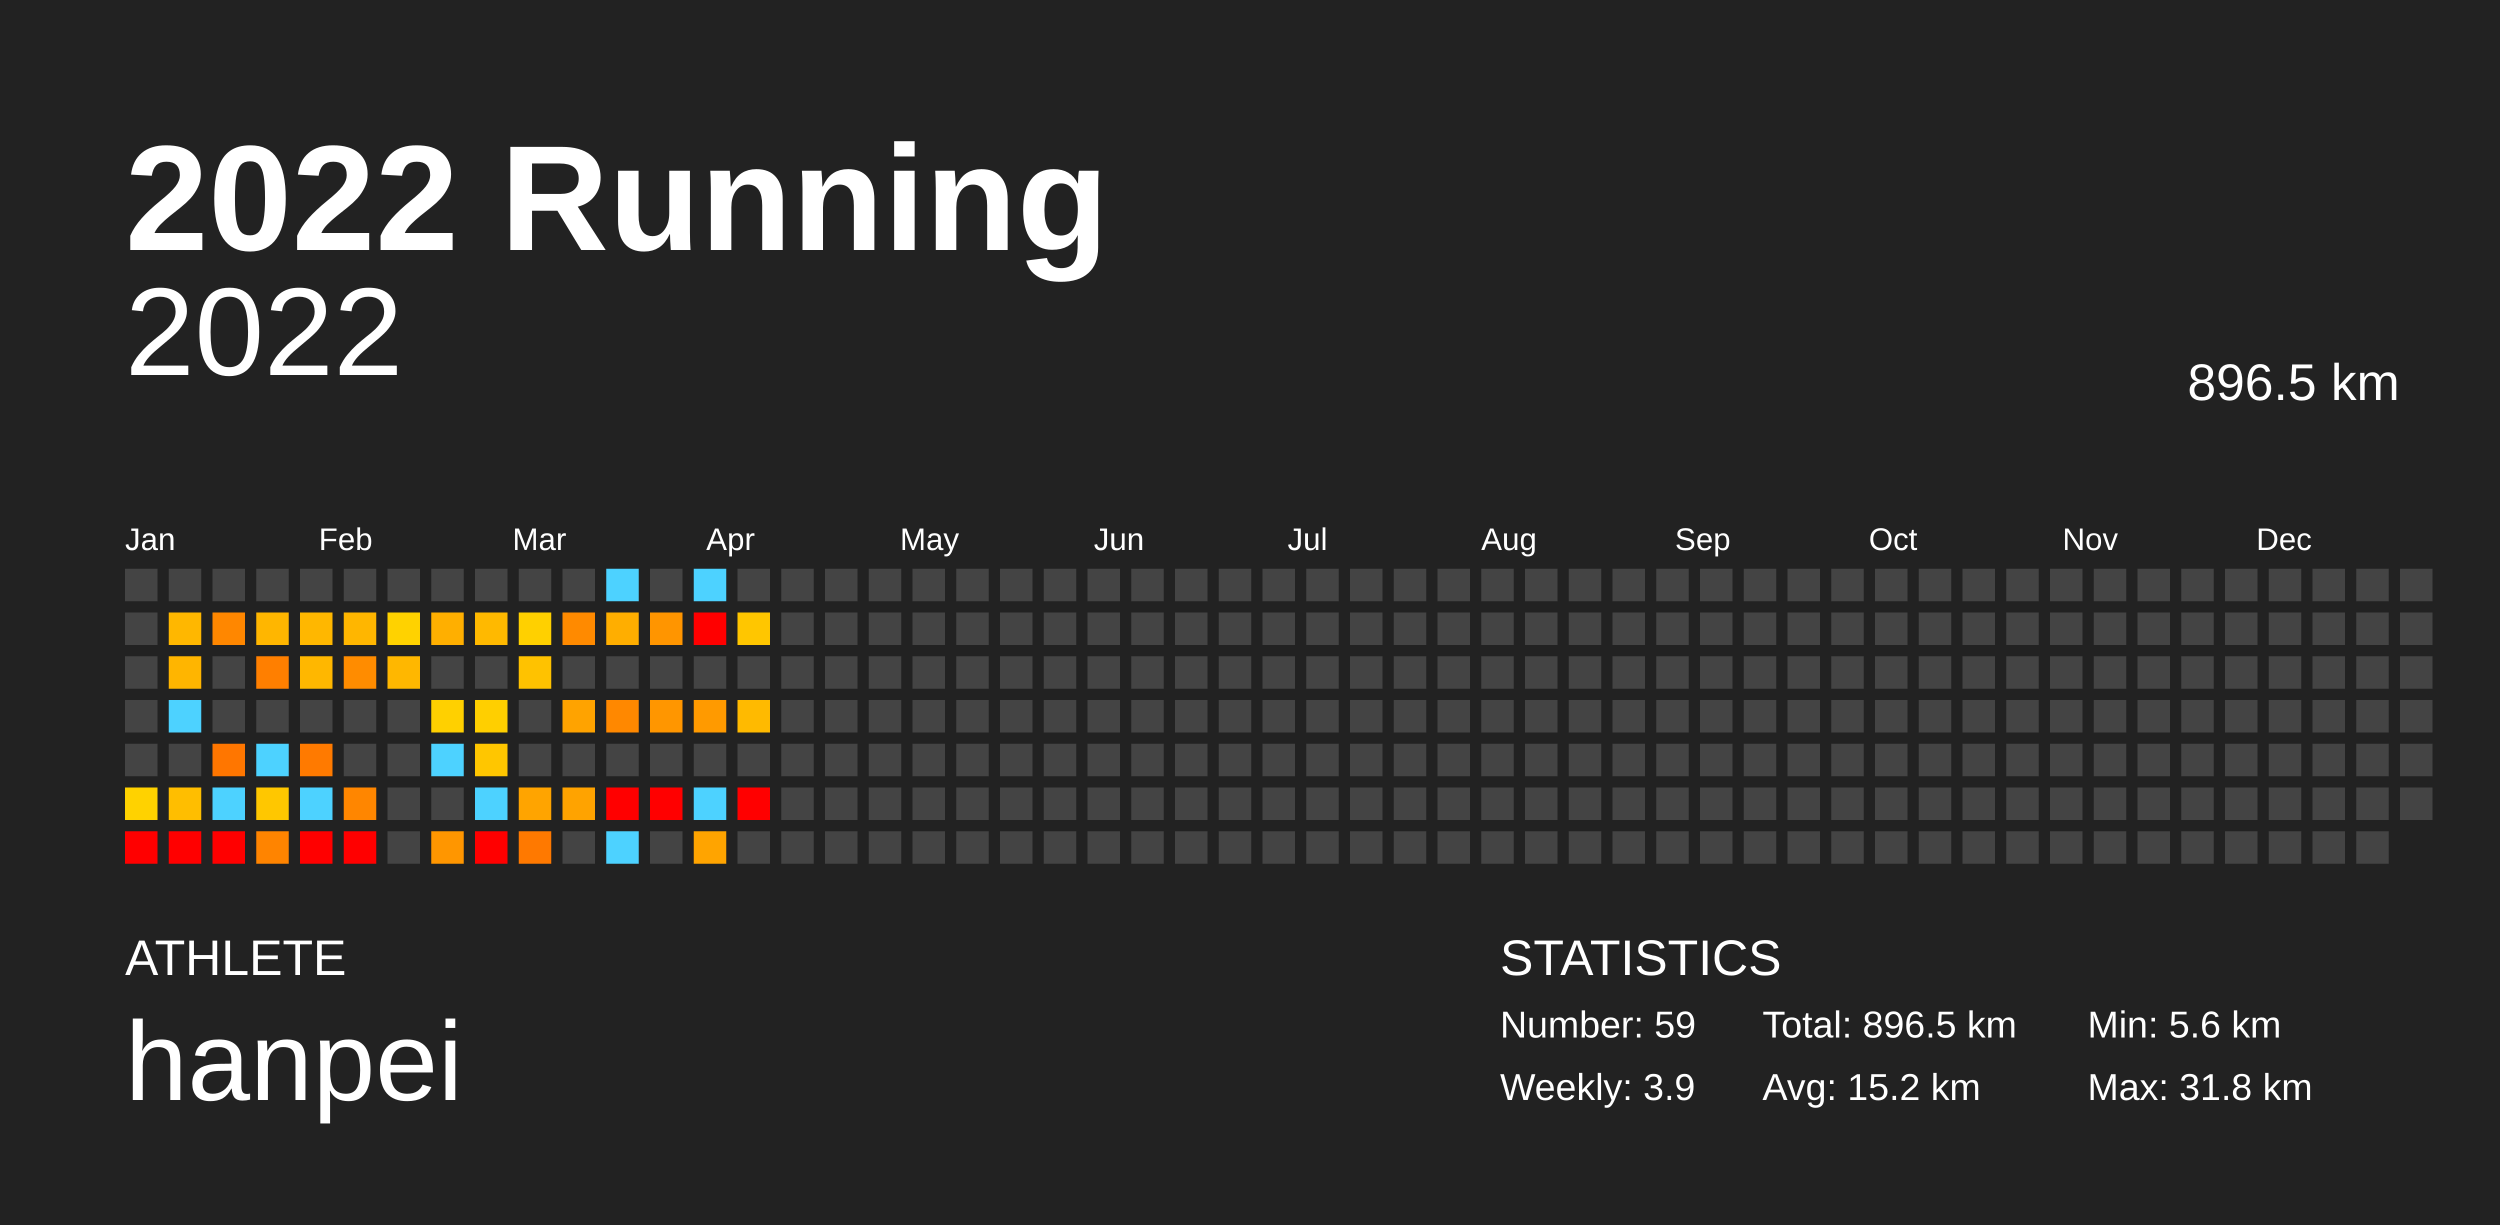
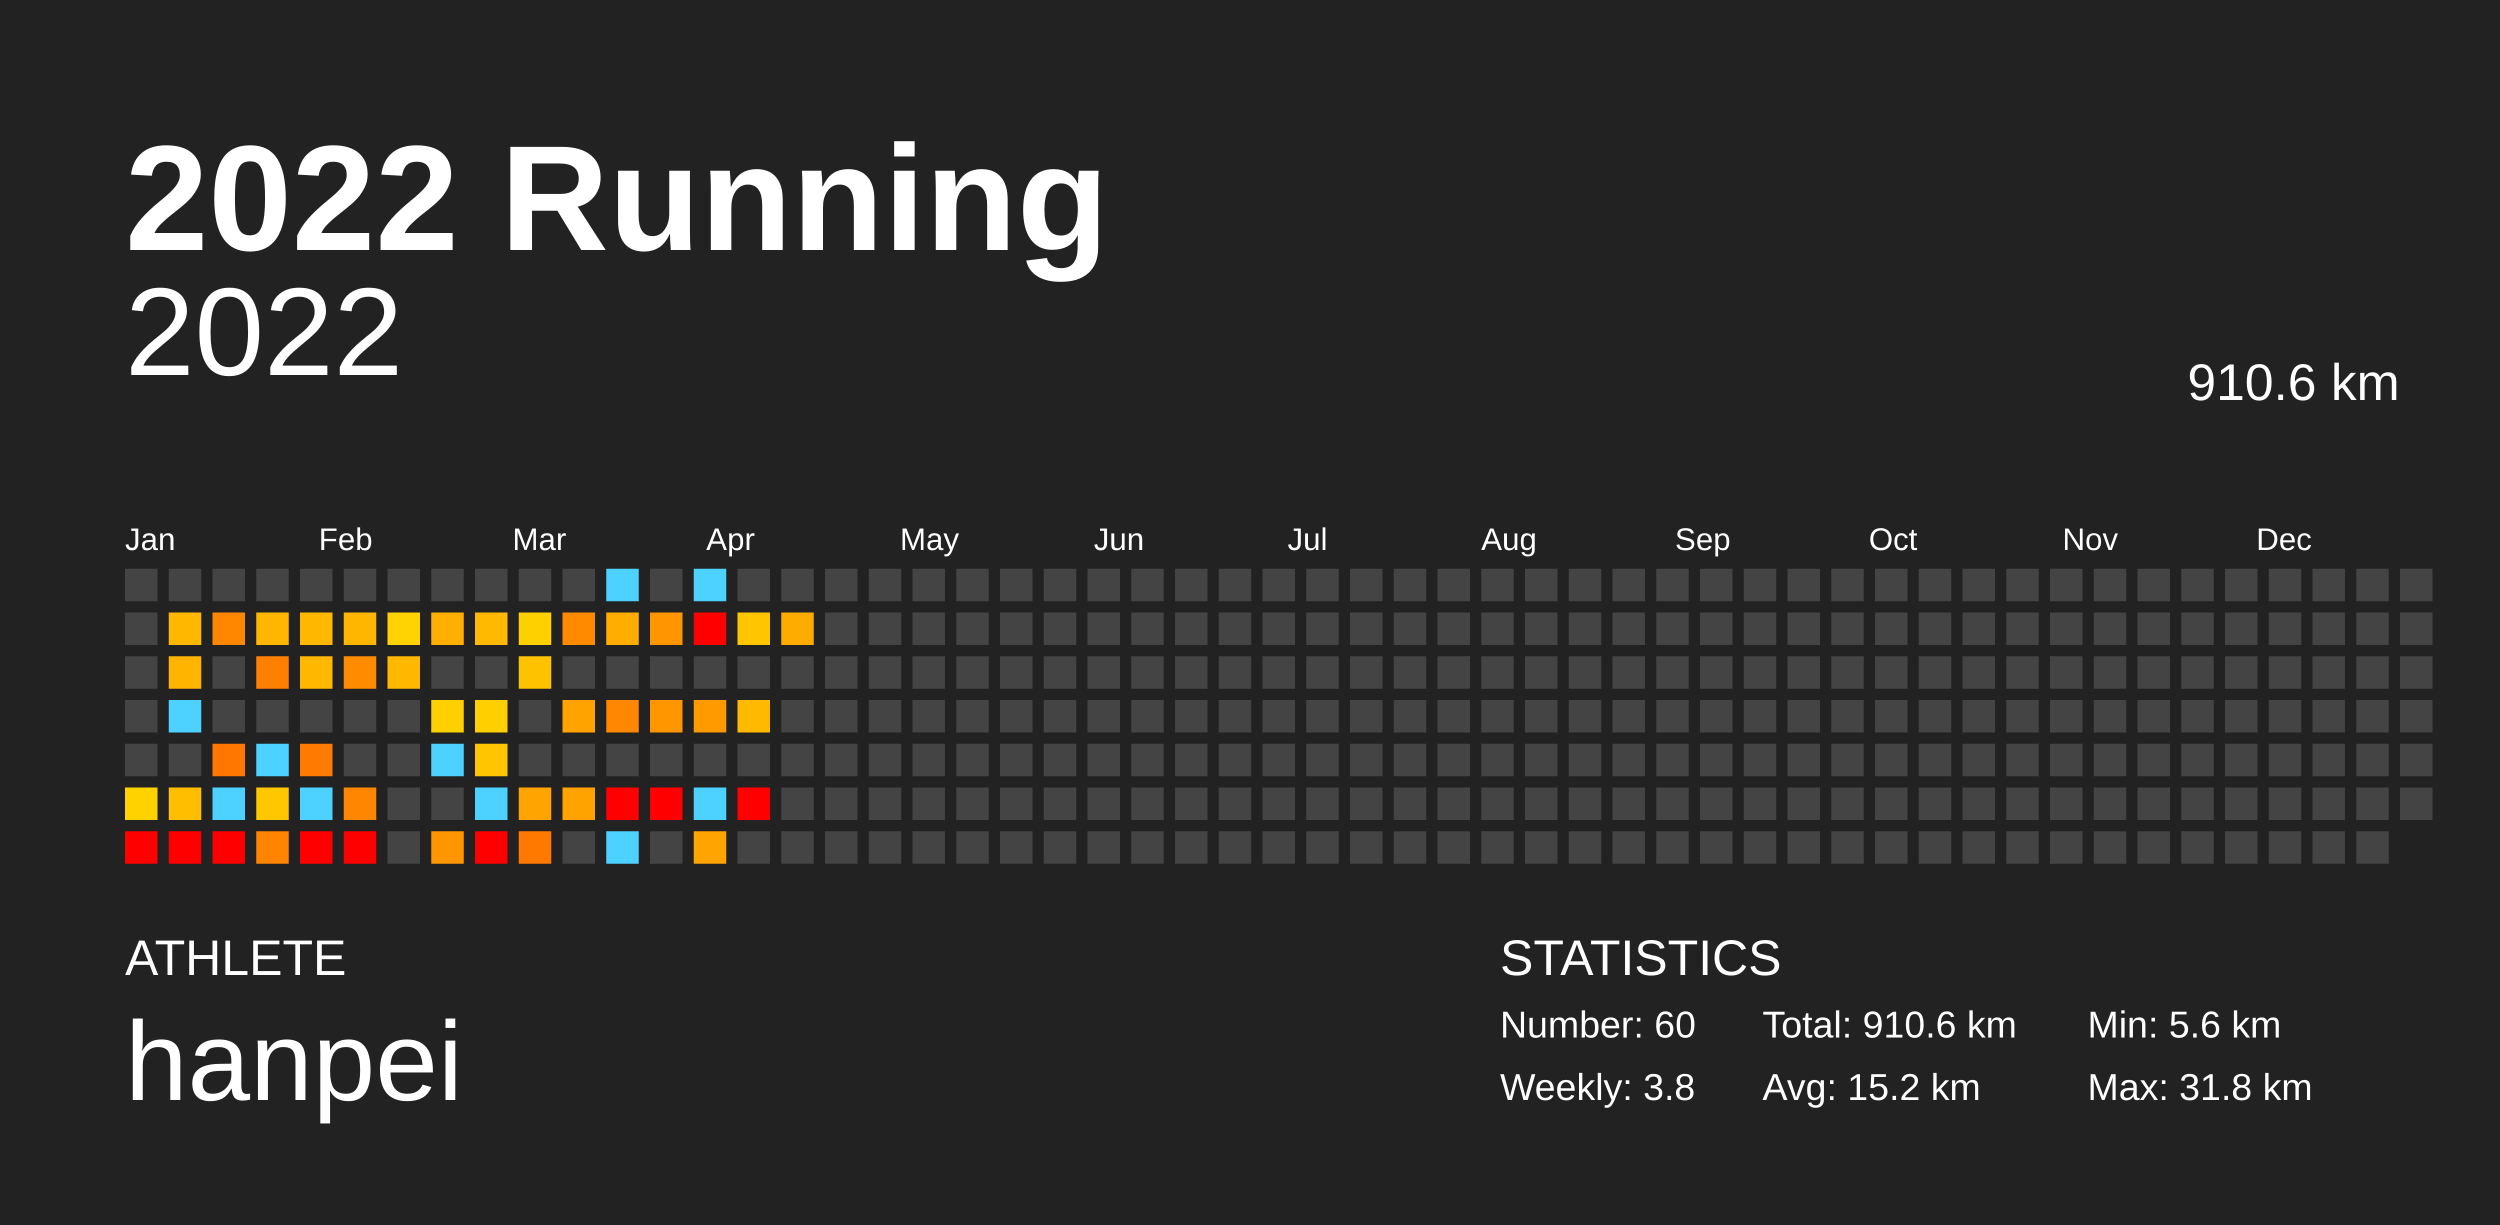
<svg xmlns="http://www.w3.org/2000/svg" baseProfile="full" height="98mm" version="1.1" viewBox="0,0,200,98" width="200mm">
  <defs />
  <rect fill="#222222" height="98" width="200" x="0" y="0" />
  <text fill="#FFFFFF" style="font-size:12px; font-family:Arial; font-weight:bold;" x="10" y="20">2022 Running</text>
  <text fill="#FFFFFF" style="font-size:4px; font-family:Arial" x="10" y="78">ATHLETE</text>
  <text fill="#FFFFFF" style="font-size:9px; font-family:Arial" x="10" y="88">hanpei</text>
  <text fill="#FFFFFF" style="font-size:4px; font-family:Arial" x="120" y="78">STATISTICS</text>
-   <text fill="#FFFFFF" style="font-size:3px; font-family:Arial" x="120" y="83">Number: 59</text>
-   <text fill="#FFFFFF" style="font-size:3px; font-family:Arial" x="120" y="88">Weekly: 3.9</text>
-   <text fill="#FFFFFF" style="font-size:3px; font-family:Arial" x="141" y="83">Total: 896.5 km</text>
+   <text fill="#FFFFFF" style="font-size:3px; font-family:Arial" x="120" y="83">Number: 60</text>
+   <text fill="#FFFFFF" style="font-size:3px; font-family:Arial" x="120" y="88">Weekly: 3.8</text>
+   <text fill="#FFFFFF" style="font-size:3px; font-family:Arial" x="141" y="83">Total: 910.6 km</text>
  <text fill="#FFFFFF" style="font-size:3px; font-family:Arial" x="141" y="88">Avg: 15.2 km</text>
  <text fill="#FFFFFF" style="font-size:3px; font-family:Arial" x="167" y="83">Min: 5.6 km</text>
  <text fill="#FFFFFF" style="font-size:3px; font-family:Arial" x="167" y="88">Max: 31.8 km</text>
  <text alignment-baseline="hanging" fill="#FFFFFF" style="font-size:10.0px; font-family:Arial;" x="10" y="30">2022</text>
-   <text alignment-baseline="hanging" fill="#FFFFFF" style="font-size:4.125px; font-family:Arial;" x="175" y="32">896.5 km</text>
+   <text alignment-baseline="hanging" fill="#FFFFFF" style="font-size:4.125px; font-family:Arial;" x="175" y="32">910.6 km</text>
  <text fill="#FFFFFF" style="font-size:2.5px; font-family:Arial" x="10.0" y="44">Jan</text>
  <text fill="#FFFFFF" style="font-size:2.5px; font-family:Arial" x="25.5" y="44">Feb</text>
  <text fill="#FFFFFF" style="font-size:2.5px; font-family:Arial" x="41.0" y="44">Mar</text>
  <text fill="#FFFFFF" style="font-size:2.5px; font-family:Arial" x="56.5" y="44">Apr</text>
  <text fill="#FFFFFF" style="font-size:2.5px; font-family:Arial" x="72.0" y="44">May</text>
  <text fill="#FFFFFF" style="font-size:2.5px; font-family:Arial" x="87.5" y="44">Jun</text>
  <text fill="#FFFFFF" style="font-size:2.5px; font-family:Arial" x="103.0" y="44">Jul</text>
  <text fill="#FFFFFF" style="font-size:2.5px; font-family:Arial" x="118.5" y="44">Aug</text>
  <text fill="#FFFFFF" style="font-size:2.5px; font-family:Arial" x="134.0" y="44">Sep</text>
  <text fill="#FFFFFF" style="font-size:2.5px; font-family:Arial" x="149.5" y="44">Oct</text>
  <text fill="#FFFFFF" style="font-size:2.5px; font-family:Arial" x="165.0" y="44">Nov</text>
  <text fill="#FFFFFF" style="font-size:2.5px; font-family:Arial" x="180.5" y="44">Dec</text>
  <rect fill="#444444" height="2.6" width="2.6" x="10.0" y="45.5" />
  <rect fill="#444444" height="2.6" width="2.6" x="10.0" y="49.0" />
  <rect fill="#444444" height="2.6" width="2.6" x="10.0" y="52.5" />
  <rect fill="#444444" height="2.6" width="2.6" x="10.0" y="56.0" />
  <rect fill="#444444" height="2.6" width="2.6" x="10.0" y="59.5" />
  <rect fill="#ffd200" height="2.6" width="2.6" x="10.0" y="63.0" />
  <rect fill="red" height="2.6" width="2.6" x="10.0" y="66.5" />
  <rect fill="#444444" height="2.6" width="2.6" x="13.5" y="45.5" />
  <rect fill="#ffb700" height="2.6" width="2.6" x="13.5" y="49.0" />
  <rect fill="#ffb500" height="2.6" width="2.6" x="13.5" y="52.5" />
  <rect fill="#4dd2ff" height="2.6" width="2.6" x="13.5" y="56.0" />
  <rect fill="#444444" height="2.6" width="2.6" x="13.5" y="59.5" />
  <rect fill="#ffbe00" height="2.6" width="2.6" x="13.5" y="63.0" />
  <rect fill="red" height="2.6" width="2.6" x="13.5" y="66.5" />
  <rect fill="#444444" height="2.6" width="2.6" x="17.0" y="45.5" />
  <rect fill="#ff8700" height="2.6" width="2.6" x="17.0" y="49.0" />
  <rect fill="#444444" height="2.6" width="2.6" x="17.0" y="52.5" />
  <rect fill="#444444" height="2.6" width="2.6" x="17.0" y="56.0" />
  <rect fill="#ff7600" height="2.6" width="2.6" x="17.0" y="59.5" />
  <rect fill="#4dd2ff" height="2.6" width="2.6" x="17.0" y="63.0" />
  <rect fill="red" height="2.6" width="2.6" x="17.0" y="66.5" />
  <rect fill="#444444" height="2.6" width="2.6" x="20.5" y="45.5" />
  <rect fill="#ffb600" height="2.6" width="2.6" x="20.5" y="49.0" />
  <rect fill="#ff7f00" height="2.6" width="2.6" x="20.5" y="52.5" />
  <rect fill="#444444" height="2.6" width="2.6" x="20.5" y="56.0" />
  <rect fill="#4dd2ff" height="2.6" width="2.6" x="20.5" y="59.5" />
  <rect fill="#ffc700" height="2.6" width="2.6" x="20.5" y="63.0" />
  <rect fill="#ff8400" height="2.6" width="2.6" x="20.5" y="66.5" />
  <rect fill="#444444" height="2.6" width="2.6" x="24.0" y="45.5" />
  <rect fill="#ffb700" height="2.6" width="2.6" x="24.0" y="49.0" />
  <rect fill="#ffb700" height="2.6" width="2.6" x="24.0" y="52.5" />
  <rect fill="#444444" height="2.6" width="2.6" x="24.0" y="56.0" />
  <rect fill="#ff7a00" height="2.6" width="2.6" x="24.0" y="59.5" />
  <rect fill="#4dd2ff" height="2.6" width="2.6" x="24.0" y="63.0" />
  <rect fill="red" height="2.6" width="2.6" x="24.0" y="66.5" />
  <rect fill="#444444" height="2.6" width="2.6" x="27.5" y="45.5" />
  <rect fill="#ffb600" height="2.6" width="2.6" x="27.5" y="49.0" />
  <rect fill="#ff8c00" height="2.6" width="2.6" x="27.5" y="52.5" />
  <rect fill="#444444" height="2.6" width="2.6" x="27.5" y="56.0" />
  <rect fill="#444444" height="2.6" width="2.6" x="27.5" y="59.5" />
  <rect fill="#ff8600" height="2.6" width="2.6" x="27.5" y="63.0" />
  <rect fill="red" height="2.6" width="2.6" x="27.5" y="66.5" />
  <rect fill="#444444" height="2.6" width="2.6" x="31.0" y="45.5" />
  <rect fill="#ffd200" height="2.6" width="2.6" x="31.0" y="49.0" />
  <rect fill="#ffb700" height="2.6" width="2.6" x="31.0" y="52.5" />
  <rect fill="#444444" height="2.6" width="2.6" x="31.0" y="56.0" />
  <rect fill="#444444" height="2.6" width="2.6" x="31.0" y="59.5" />
  <rect fill="#444444" height="2.6" width="2.6" x="31.0" y="63.0" />
  <rect fill="#444444" height="2.6" width="2.6" x="31.0" y="66.5" />
  <rect fill="#444444" height="2.6" width="2.6" x="34.5" y="45.5" />
  <rect fill="#ffaf00" height="2.6" width="2.6" x="34.5" y="49.0" />
  <rect fill="#444444" height="2.6" width="2.6" x="34.5" y="52.5" />
  <rect fill="#ffd000" height="2.6" width="2.6" x="34.5" y="56.0" />
  <rect fill="#4dd2ff" height="2.6" width="2.6" x="34.5" y="59.5" />
  <rect fill="#444444" height="2.6" width="2.6" x="34.5" y="63.0" />
  <rect fill="#ff9600" height="2.6" width="2.6" x="34.5" y="66.5" />
  <rect fill="#444444" height="2.6" width="2.6" x="38.0" y="45.5" />
  <rect fill="#ffb900" height="2.6" width="2.6" x="38.0" y="49.0" />
  <rect fill="#444444" height="2.6" width="2.6" x="38.0" y="52.5" />
  <rect fill="#ffcf00" height="2.6" width="2.6" x="38.0" y="56.0" />
  <rect fill="#ffc600" height="2.6" width="2.6" x="38.0" y="59.5" />
  <rect fill="#4dd2ff" height="2.6" width="2.6" x="38.0" y="63.0" />
  <rect fill="red" height="2.6" width="2.6" x="38.0" y="66.5" />
  <rect fill="#444444" height="2.6" width="2.6" x="41.5" y="45.5" />
  <rect fill="#ffd000" height="2.6" width="2.6" x="41.5" y="49.0" />
  <rect fill="#ffc200" height="2.6" width="2.6" x="41.5" y="52.5" />
  <rect fill="#444444" height="2.6" width="2.6" x="41.5" y="56.0" />
  <rect fill="#444444" height="2.6" width="2.6" x="41.5" y="59.5" />
  <rect fill="#ffa400" height="2.6" width="2.6" x="41.5" y="63.0" />
  <rect fill="#ff7900" height="2.6" width="2.6" x="41.5" y="66.5" />
  <rect fill="#444444" height="2.6" width="2.6" x="45.0" y="45.5" />
  <rect fill="#ff8a00" height="2.6" width="2.6" x="45.0" y="49.0" />
  <rect fill="#444444" height="2.6" width="2.6" x="45.0" y="52.5" />
  <rect fill="#ffa300" height="2.6" width="2.6" x="45.0" y="56.0" />
  <rect fill="#444444" height="2.6" width="2.6" x="45.0" y="59.5" />
  <rect fill="#ffa300" height="2.6" width="2.6" x="45.0" y="63.0" />
  <rect fill="#444444" height="2.6" width="2.6" x="45.0" y="66.5" />
  <rect fill="#4dd2ff" height="2.6" width="2.6" x="48.5" y="45.5" />
  <rect fill="#ffae00" height="2.6" width="2.6" x="48.5" y="49.0" />
  <rect fill="#444444" height="2.6" width="2.6" x="48.5" y="52.5" />
  <rect fill="#ff8800" height="2.6" width="2.6" x="48.5" y="56.0" />
  <rect fill="#444444" height="2.6" width="2.6" x="48.5" y="59.5" />
  <rect fill="red" height="2.6" width="2.6" x="48.5" y="63.0" />
  <rect fill="#4dd2ff" height="2.6" width="2.6" x="48.5" y="66.5" />
  <rect fill="#444444" height="2.6" width="2.6" x="52.0" y="45.5" />
  <rect fill="#ff9500" height="2.6" width="2.6" x="52.0" y="49.0" />
  <rect fill="#444444" height="2.6" width="2.6" x="52.0" y="52.5" />
  <rect fill="#ff9600" height="2.6" width="2.6" x="52.0" y="56.0" />
  <rect fill="#444444" height="2.6" width="2.6" x="52.0" y="59.5" />
  <rect fill="red" height="2.6" width="2.6" x="52.0" y="63.0" />
  <rect fill="#444444" height="2.6" width="2.6" x="52.0" y="66.5" />
  <rect fill="#4dd2ff" height="2.6" width="2.6" x="55.5" y="45.5" />
  <rect fill="red" height="2.6" width="2.6" x="55.5" y="49.0" />
  <rect fill="#444444" height="2.6" width="2.6" x="55.5" y="52.5" />
  <rect fill="#ff9a00" height="2.6" width="2.6" x="55.5" y="56.0" />
  <rect fill="#444444" height="2.6" width="2.6" x="55.5" y="59.5" />
  <rect fill="#4dd2ff" height="2.6" width="2.6" x="55.5" y="63.0" />
  <rect fill="#ffa400" height="2.6" width="2.6" x="55.5" y="66.5" />
  <rect fill="#444444" height="2.6" width="2.6" x="59.0" y="45.5" />
  <rect fill="#ffc600" height="2.6" width="2.6" x="59.0" y="49.0" />
  <rect fill="#444444" height="2.6" width="2.6" x="59.0" y="52.5" />
  <rect fill="#ffba00" height="2.6" width="2.6" x="59.0" y="56.0" />
  <rect fill="#444444" height="2.6" width="2.6" x="59.0" y="59.5" />
  <rect fill="red" height="2.6" width="2.6" x="59.0" y="63.0" />
  <rect fill="#444444" height="2.6" width="2.6" x="59.0" y="66.5" />
  <rect fill="#444444" height="2.6" width="2.6" x="62.5" y="45.5" />
-   <rect fill="#444444" height="2.6" width="2.6" x="62.5" y="49.0" />
+   <rect fill="#ffac00" height="2.6" width="2.6" x="62.5" y="49.0" />
  <rect fill="#444444" height="2.6" width="2.6" x="62.5" y="52.5" />
  <rect fill="#444444" height="2.6" width="2.6" x="62.5" y="56.0" />
  <rect fill="#444444" height="2.6" width="2.6" x="62.5" y="59.5" />
  <rect fill="#444444" height="2.6" width="2.6" x="62.5" y="63.0" />
  <rect fill="#444444" height="2.6" width="2.6" x="62.5" y="66.5" />
  <rect fill="#444444" height="2.6" width="2.6" x="66.0" y="45.5" />
  <rect fill="#444444" height="2.6" width="2.6" x="66.0" y="49.0" />
  <rect fill="#444444" height="2.6" width="2.6" x="66.0" y="52.5" />
  <rect fill="#444444" height="2.6" width="2.6" x="66.0" y="56.0" />
  <rect fill="#444444" height="2.6" width="2.6" x="66.0" y="59.5" />
  <rect fill="#444444" height="2.6" width="2.6" x="66.0" y="63.0" />
  <rect fill="#444444" height="2.6" width="2.6" x="66.0" y="66.5" />
  <rect fill="#444444" height="2.6" width="2.6" x="69.5" y="45.5" />
  <rect fill="#444444" height="2.6" width="2.6" x="69.5" y="49.0" />
  <rect fill="#444444" height="2.6" width="2.6" x="69.5" y="52.5" />
  <rect fill="#444444" height="2.6" width="2.6" x="69.5" y="56.0" />
  <rect fill="#444444" height="2.6" width="2.6" x="69.5" y="59.5" />
  <rect fill="#444444" height="2.6" width="2.6" x="69.5" y="63.0" />
  <rect fill="#444444" height="2.6" width="2.6" x="69.5" y="66.5" />
  <rect fill="#444444" height="2.6" width="2.6" x="73.0" y="45.5" />
  <rect fill="#444444" height="2.6" width="2.6" x="73.0" y="49.0" />
  <rect fill="#444444" height="2.6" width="2.6" x="73.0" y="52.5" />
  <rect fill="#444444" height="2.6" width="2.6" x="73.0" y="56.0" />
  <rect fill="#444444" height="2.6" width="2.6" x="73.0" y="59.5" />
  <rect fill="#444444" height="2.6" width="2.6" x="73.0" y="63.0" />
  <rect fill="#444444" height="2.6" width="2.6" x="73.0" y="66.5" />
  <rect fill="#444444" height="2.6" width="2.6" x="76.5" y="45.5" />
  <rect fill="#444444" height="2.6" width="2.6" x="76.5" y="49.0" />
  <rect fill="#444444" height="2.6" width="2.6" x="76.5" y="52.5" />
  <rect fill="#444444" height="2.6" width="2.6" x="76.5" y="56.0" />
  <rect fill="#444444" height="2.6" width="2.6" x="76.5" y="59.5" />
  <rect fill="#444444" height="2.6" width="2.6" x="76.5" y="63.0" />
  <rect fill="#444444" height="2.6" width="2.6" x="76.5" y="66.5" />
  <rect fill="#444444" height="2.6" width="2.6" x="80.0" y="45.5" />
  <rect fill="#444444" height="2.6" width="2.6" x="80.0" y="49.0" />
  <rect fill="#444444" height="2.6" width="2.6" x="80.0" y="52.5" />
  <rect fill="#444444" height="2.6" width="2.6" x="80.0" y="56.0" />
  <rect fill="#444444" height="2.6" width="2.6" x="80.0" y="59.5" />
  <rect fill="#444444" height="2.6" width="2.6" x="80.0" y="63.0" />
  <rect fill="#444444" height="2.6" width="2.6" x="80.0" y="66.5" />
  <rect fill="#444444" height="2.6" width="2.6" x="83.5" y="45.5" />
  <rect fill="#444444" height="2.6" width="2.6" x="83.5" y="49.0" />
  <rect fill="#444444" height="2.6" width="2.6" x="83.5" y="52.5" />
  <rect fill="#444444" height="2.6" width="2.6" x="83.5" y="56.0" />
  <rect fill="#444444" height="2.6" width="2.6" x="83.5" y="59.5" />
  <rect fill="#444444" height="2.6" width="2.6" x="83.5" y="63.0" />
  <rect fill="#444444" height="2.6" width="2.6" x="83.5" y="66.5" />
  <rect fill="#444444" height="2.6" width="2.6" x="87.0" y="45.5" />
  <rect fill="#444444" height="2.6" width="2.6" x="87.0" y="49.0" />
  <rect fill="#444444" height="2.6" width="2.6" x="87.0" y="52.5" />
  <rect fill="#444444" height="2.6" width="2.6" x="87.0" y="56.0" />
  <rect fill="#444444" height="2.6" width="2.6" x="87.0" y="59.5" />
  <rect fill="#444444" height="2.6" width="2.6" x="87.0" y="63.0" />
  <rect fill="#444444" height="2.6" width="2.6" x="87.0" y="66.5" />
  <rect fill="#444444" height="2.6" width="2.6" x="90.5" y="45.5" />
  <rect fill="#444444" height="2.6" width="2.6" x="90.5" y="49.0" />
  <rect fill="#444444" height="2.6" width="2.6" x="90.5" y="52.5" />
  <rect fill="#444444" height="2.6" width="2.6" x="90.5" y="56.0" />
  <rect fill="#444444" height="2.6" width="2.6" x="90.5" y="59.5" />
  <rect fill="#444444" height="2.6" width="2.6" x="90.5" y="63.0" />
  <rect fill="#444444" height="2.6" width="2.6" x="90.5" y="66.5" />
  <rect fill="#444444" height="2.6" width="2.6" x="94.0" y="45.5" />
  <rect fill="#444444" height="2.6" width="2.6" x="94.0" y="49.0" />
  <rect fill="#444444" height="2.6" width="2.6" x="94.0" y="52.5" />
  <rect fill="#444444" height="2.6" width="2.6" x="94.0" y="56.0" />
  <rect fill="#444444" height="2.6" width="2.6" x="94.0" y="59.5" />
  <rect fill="#444444" height="2.6" width="2.6" x="94.0" y="63.0" />
  <rect fill="#444444" height="2.6" width="2.6" x="94.0" y="66.5" />
  <rect fill="#444444" height="2.6" width="2.6" x="97.5" y="45.5" />
  <rect fill="#444444" height="2.6" width="2.6" x="97.5" y="49.0" />
  <rect fill="#444444" height="2.6" width="2.6" x="97.5" y="52.5" />
  <rect fill="#444444" height="2.6" width="2.6" x="97.5" y="56.0" />
  <rect fill="#444444" height="2.6" width="2.6" x="97.5" y="59.5" />
  <rect fill="#444444" height="2.6" width="2.6" x="97.5" y="63.0" />
  <rect fill="#444444" height="2.6" width="2.6" x="97.5" y="66.5" />
  <rect fill="#444444" height="2.6" width="2.6" x="101.0" y="45.5" />
  <rect fill="#444444" height="2.6" width="2.6" x="101.0" y="49.0" />
  <rect fill="#444444" height="2.6" width="2.6" x="101.0" y="52.5" />
  <rect fill="#444444" height="2.6" width="2.6" x="101.0" y="56.0" />
  <rect fill="#444444" height="2.6" width="2.6" x="101.0" y="59.5" />
  <rect fill="#444444" height="2.6" width="2.6" x="101.0" y="63.0" />
  <rect fill="#444444" height="2.6" width="2.6" x="101.0" y="66.5" />
  <rect fill="#444444" height="2.6" width="2.6" x="104.5" y="45.5" />
  <rect fill="#444444" height="2.6" width="2.6" x="104.5" y="49.0" />
  <rect fill="#444444" height="2.6" width="2.6" x="104.5" y="52.5" />
  <rect fill="#444444" height="2.6" width="2.6" x="104.5" y="56.0" />
  <rect fill="#444444" height="2.6" width="2.6" x="104.5" y="59.5" />
  <rect fill="#444444" height="2.6" width="2.6" x="104.5" y="63.0" />
  <rect fill="#444444" height="2.6" width="2.6" x="104.5" y="66.5" />
  <rect fill="#444444" height="2.6" width="2.6" x="108.0" y="45.5" />
  <rect fill="#444444" height="2.6" width="2.6" x="108.0" y="49.0" />
  <rect fill="#444444" height="2.6" width="2.6" x="108.0" y="52.5" />
  <rect fill="#444444" height="2.6" width="2.6" x="108.0" y="56.0" />
  <rect fill="#444444" height="2.6" width="2.6" x="108.0" y="59.5" />
  <rect fill="#444444" height="2.6" width="2.6" x="108.0" y="63.0" />
  <rect fill="#444444" height="2.6" width="2.6" x="108.0" y="66.5" />
  <rect fill="#444444" height="2.6" width="2.6" x="111.5" y="45.5" />
  <rect fill="#444444" height="2.6" width="2.6" x="111.5" y="49.0" />
  <rect fill="#444444" height="2.6" width="2.6" x="111.5" y="52.5" />
  <rect fill="#444444" height="2.6" width="2.6" x="111.5" y="56.0" />
  <rect fill="#444444" height="2.6" width="2.6" x="111.5" y="59.5" />
  <rect fill="#444444" height="2.6" width="2.6" x="111.5" y="63.0" />
  <rect fill="#444444" height="2.6" width="2.6" x="111.5" y="66.5" />
  <rect fill="#444444" height="2.6" width="2.6" x="115.0" y="45.5" />
  <rect fill="#444444" height="2.6" width="2.6" x="115.0" y="49.0" />
  <rect fill="#444444" height="2.6" width="2.6" x="115.0" y="52.5" />
  <rect fill="#444444" height="2.6" width="2.6" x="115.0" y="56.0" />
  <rect fill="#444444" height="2.6" width="2.6" x="115.0" y="59.5" />
  <rect fill="#444444" height="2.6" width="2.6" x="115.0" y="63.0" />
  <rect fill="#444444" height="2.6" width="2.6" x="115.0" y="66.5" />
  <rect fill="#444444" height="2.6" width="2.6" x="118.5" y="45.5" />
  <rect fill="#444444" height="2.6" width="2.6" x="118.5" y="49.0" />
  <rect fill="#444444" height="2.6" width="2.6" x="118.5" y="52.5" />
  <rect fill="#444444" height="2.6" width="2.6" x="118.5" y="56.0" />
  <rect fill="#444444" height="2.6" width="2.6" x="118.5" y="59.5" />
  <rect fill="#444444" height="2.6" width="2.6" x="118.5" y="63.0" />
  <rect fill="#444444" height="2.6" width="2.6" x="118.5" y="66.5" />
  <rect fill="#444444" height="2.6" width="2.6" x="122.0" y="45.5" />
  <rect fill="#444444" height="2.6" width="2.6" x="122.0" y="49.0" />
  <rect fill="#444444" height="2.6" width="2.6" x="122.0" y="52.5" />
  <rect fill="#444444" height="2.6" width="2.6" x="122.0" y="56.0" />
  <rect fill="#444444" height="2.6" width="2.6" x="122.0" y="59.5" />
  <rect fill="#444444" height="2.6" width="2.6" x="122.0" y="63.0" />
  <rect fill="#444444" height="2.6" width="2.6" x="122.0" y="66.5" />
  <rect fill="#444444" height="2.6" width="2.6" x="125.5" y="45.5" />
  <rect fill="#444444" height="2.6" width="2.6" x="125.5" y="49.0" />
  <rect fill="#444444" height="2.6" width="2.6" x="125.5" y="52.5" />
  <rect fill="#444444" height="2.6" width="2.6" x="125.5" y="56.0" />
  <rect fill="#444444" height="2.6" width="2.6" x="125.5" y="59.5" />
  <rect fill="#444444" height="2.6" width="2.6" x="125.5" y="63.0" />
  <rect fill="#444444" height="2.6" width="2.6" x="125.5" y="66.5" />
  <rect fill="#444444" height="2.6" width="2.6" x="129.0" y="45.5" />
  <rect fill="#444444" height="2.6" width="2.6" x="129.0" y="49.0" />
  <rect fill="#444444" height="2.6" width="2.6" x="129.0" y="52.5" />
  <rect fill="#444444" height="2.6" width="2.6" x="129.0" y="56.0" />
  <rect fill="#444444" height="2.6" width="2.6" x="129.0" y="59.5" />
  <rect fill="#444444" height="2.6" width="2.6" x="129.0" y="63.0" />
  <rect fill="#444444" height="2.6" width="2.6" x="129.0" y="66.5" />
  <rect fill="#444444" height="2.6" width="2.6" x="132.5" y="45.5" />
  <rect fill="#444444" height="2.6" width="2.6" x="132.5" y="49.0" />
  <rect fill="#444444" height="2.6" width="2.6" x="132.5" y="52.5" />
  <rect fill="#444444" height="2.6" width="2.6" x="132.5" y="56.0" />
  <rect fill="#444444" height="2.6" width="2.6" x="132.5" y="59.5" />
  <rect fill="#444444" height="2.6" width="2.6" x="132.5" y="63.0" />
  <rect fill="#444444" height="2.6" width="2.6" x="132.5" y="66.5" />
  <rect fill="#444444" height="2.6" width="2.6" x="136.0" y="45.5" />
  <rect fill="#444444" height="2.6" width="2.6" x="136.0" y="49.0" />
  <rect fill="#444444" height="2.6" width="2.6" x="136.0" y="52.5" />
  <rect fill="#444444" height="2.6" width="2.6" x="136.0" y="56.0" />
  <rect fill="#444444" height="2.6" width="2.6" x="136.0" y="59.5" />
  <rect fill="#444444" height="2.6" width="2.6" x="136.0" y="63.0" />
  <rect fill="#444444" height="2.6" width="2.6" x="136.0" y="66.5" />
  <rect fill="#444444" height="2.6" width="2.6" x="139.5" y="45.5" />
  <rect fill="#444444" height="2.6" width="2.6" x="139.5" y="49.0" />
  <rect fill="#444444" height="2.6" width="2.6" x="139.5" y="52.5" />
  <rect fill="#444444" height="2.6" width="2.6" x="139.5" y="56.0" />
  <rect fill="#444444" height="2.6" width="2.6" x="139.5" y="59.5" />
  <rect fill="#444444" height="2.6" width="2.6" x="139.5" y="63.0" />
  <rect fill="#444444" height="2.6" width="2.6" x="139.5" y="66.5" />
  <rect fill="#444444" height="2.6" width="2.6" x="143.0" y="45.5" />
  <rect fill="#444444" height="2.6" width="2.6" x="143.0" y="49.0" />
  <rect fill="#444444" height="2.6" width="2.6" x="143.0" y="52.5" />
  <rect fill="#444444" height="2.6" width="2.6" x="143.0" y="56.0" />
  <rect fill="#444444" height="2.6" width="2.6" x="143.0" y="59.5" />
  <rect fill="#444444" height="2.6" width="2.6" x="143.0" y="63.0" />
  <rect fill="#444444" height="2.6" width="2.6" x="143.0" y="66.5" />
  <rect fill="#444444" height="2.6" width="2.6" x="146.5" y="45.5" />
  <rect fill="#444444" height="2.6" width="2.6" x="146.5" y="49.0" />
  <rect fill="#444444" height="2.6" width="2.6" x="146.5" y="52.5" />
  <rect fill="#444444" height="2.6" width="2.6" x="146.5" y="56.0" />
  <rect fill="#444444" height="2.6" width="2.6" x="146.5" y="59.5" />
  <rect fill="#444444" height="2.6" width="2.6" x="146.5" y="63.0" />
  <rect fill="#444444" height="2.6" width="2.6" x="146.5" y="66.5" />
  <rect fill="#444444" height="2.6" width="2.6" x="150.0" y="45.5" />
  <rect fill="#444444" height="2.6" width="2.6" x="150.0" y="49.0" />
  <rect fill="#444444" height="2.6" width="2.6" x="150.0" y="52.5" />
  <rect fill="#444444" height="2.6" width="2.6" x="150.0" y="56.0" />
  <rect fill="#444444" height="2.6" width="2.6" x="150.0" y="59.5" />
  <rect fill="#444444" height="2.6" width="2.6" x="150.0" y="63.0" />
  <rect fill="#444444" height="2.6" width="2.6" x="150.0" y="66.5" />
  <rect fill="#444444" height="2.6" width="2.6" x="153.5" y="45.5" />
  <rect fill="#444444" height="2.6" width="2.6" x="153.5" y="49.0" />
  <rect fill="#444444" height="2.6" width="2.6" x="153.5" y="52.5" />
  <rect fill="#444444" height="2.6" width="2.6" x="153.5" y="56.0" />
  <rect fill="#444444" height="2.6" width="2.6" x="153.5" y="59.5" />
  <rect fill="#444444" height="2.6" width="2.6" x="153.5" y="63.0" />
  <rect fill="#444444" height="2.6" width="2.6" x="153.5" y="66.5" />
  <rect fill="#444444" height="2.6" width="2.6" x="157.0" y="45.5" />
  <rect fill="#444444" height="2.6" width="2.6" x="157.0" y="49.0" />
  <rect fill="#444444" height="2.6" width="2.6" x="157.0" y="52.5" />
  <rect fill="#444444" height="2.6" width="2.6" x="157.0" y="56.0" />
  <rect fill="#444444" height="2.6" width="2.6" x="157.0" y="59.5" />
  <rect fill="#444444" height="2.6" width="2.6" x="157.0" y="63.0" />
  <rect fill="#444444" height="2.6" width="2.6" x="157.0" y="66.5" />
  <rect fill="#444444" height="2.6" width="2.6" x="160.5" y="45.5" />
  <rect fill="#444444" height="2.6" width="2.6" x="160.5" y="49.0" />
  <rect fill="#444444" height="2.6" width="2.6" x="160.5" y="52.5" />
  <rect fill="#444444" height="2.6" width="2.6" x="160.5" y="56.0" />
  <rect fill="#444444" height="2.6" width="2.6" x="160.5" y="59.5" />
  <rect fill="#444444" height="2.6" width="2.6" x="160.5" y="63.0" />
  <rect fill="#444444" height="2.6" width="2.6" x="160.5" y="66.5" />
  <rect fill="#444444" height="2.6" width="2.6" x="164.0" y="45.5" />
  <rect fill="#444444" height="2.6" width="2.6" x="164.0" y="49.0" />
  <rect fill="#444444" height="2.6" width="2.6" x="164.0" y="52.5" />
  <rect fill="#444444" height="2.6" width="2.6" x="164.0" y="56.0" />
  <rect fill="#444444" height="2.6" width="2.6" x="164.0" y="59.5" />
  <rect fill="#444444" height="2.6" width="2.6" x="164.0" y="63.0" />
  <rect fill="#444444" height="2.6" width="2.6" x="164.0" y="66.5" />
  <rect fill="#444444" height="2.6" width="2.6" x="167.5" y="45.5" />
  <rect fill="#444444" height="2.6" width="2.6" x="167.5" y="49.0" />
  <rect fill="#444444" height="2.6" width="2.6" x="167.5" y="52.5" />
  <rect fill="#444444" height="2.6" width="2.6" x="167.5" y="56.0" />
  <rect fill="#444444" height="2.6" width="2.6" x="167.5" y="59.5" />
  <rect fill="#444444" height="2.6" width="2.6" x="167.5" y="63.0" />
  <rect fill="#444444" height="2.6" width="2.6" x="167.5" y="66.5" />
  <rect fill="#444444" height="2.6" width="2.6" x="171.0" y="45.5" />
  <rect fill="#444444" height="2.6" width="2.6" x="171.0" y="49.0" />
  <rect fill="#444444" height="2.6" width="2.6" x="171.0" y="52.5" />
  <rect fill="#444444" height="2.6" width="2.6" x="171.0" y="56.0" />
  <rect fill="#444444" height="2.6" width="2.6" x="171.0" y="59.5" />
  <rect fill="#444444" height="2.6" width="2.6" x="171.0" y="63.0" />
  <rect fill="#444444" height="2.6" width="2.6" x="171.0" y="66.5" />
  <rect fill="#444444" height="2.6" width="2.6" x="174.5" y="45.5" />
  <rect fill="#444444" height="2.6" width="2.6" x="174.5" y="49.0" />
  <rect fill="#444444" height="2.6" width="2.6" x="174.5" y="52.5" />
  <rect fill="#444444" height="2.6" width="2.6" x="174.5" y="56.0" />
  <rect fill="#444444" height="2.6" width="2.6" x="174.5" y="59.5" />
  <rect fill="#444444" height="2.6" width="2.6" x="174.5" y="63.0" />
  <rect fill="#444444" height="2.6" width="2.6" x="174.5" y="66.5" />
  <rect fill="#444444" height="2.6" width="2.6" x="178.0" y="45.5" />
  <rect fill="#444444" height="2.6" width="2.6" x="178.0" y="49.0" />
  <rect fill="#444444" height="2.6" width="2.6" x="178.0" y="52.5" />
  <rect fill="#444444" height="2.6" width="2.6" x="178.0" y="56.0" />
  <rect fill="#444444" height="2.6" width="2.6" x="178.0" y="59.5" />
  <rect fill="#444444" height="2.6" width="2.6" x="178.0" y="63.0" />
  <rect fill="#444444" height="2.6" width="2.6" x="178.0" y="66.5" />
  <rect fill="#444444" height="2.6" width="2.6" x="181.5" y="45.5" />
  <rect fill="#444444" height="2.6" width="2.6" x="181.5" y="49.0" />
  <rect fill="#444444" height="2.6" width="2.6" x="181.5" y="52.5" />
  <rect fill="#444444" height="2.6" width="2.6" x="181.5" y="56.0" />
  <rect fill="#444444" height="2.6" width="2.6" x="181.5" y="59.5" />
  <rect fill="#444444" height="2.6" width="2.6" x="181.5" y="63.0" />
  <rect fill="#444444" height="2.6" width="2.6" x="181.5" y="66.5" />
  <rect fill="#444444" height="2.6" width="2.6" x="185.0" y="45.5" />
  <rect fill="#444444" height="2.6" width="2.6" x="185.0" y="49.0" />
  <rect fill="#444444" height="2.6" width="2.6" x="185.0" y="52.5" />
  <rect fill="#444444" height="2.6" width="2.6" x="185.0" y="56.0" />
  <rect fill="#444444" height="2.6" width="2.6" x="185.0" y="59.5" />
  <rect fill="#444444" height="2.6" width="2.6" x="185.0" y="63.0" />
  <rect fill="#444444" height="2.6" width="2.6" x="185.0" y="66.5" />
  <rect fill="#444444" height="2.6" width="2.6" x="188.5" y="45.5" />
  <rect fill="#444444" height="2.6" width="2.6" x="188.5" y="49.0" />
  <rect fill="#444444" height="2.6" width="2.6" x="188.5" y="52.5" />
  <rect fill="#444444" height="2.6" width="2.6" x="188.5" y="56.0" />
  <rect fill="#444444" height="2.6" width="2.6" x="188.5" y="59.5" />
  <rect fill="#444444" height="2.6" width="2.6" x="188.5" y="63.0" />
  <rect fill="#444444" height="2.6" width="2.6" x="188.5" y="66.5" />
  <rect fill="#444444" height="2.6" width="2.6" x="192.0" y="45.5" />
  <rect fill="#444444" height="2.6" width="2.6" x="192.0" y="49.0" />
  <rect fill="#444444" height="2.6" width="2.6" x="192.0" y="52.5" />
  <rect fill="#444444" height="2.6" width="2.6" x="192.0" y="56.0" />
  <rect fill="#444444" height="2.6" width="2.6" x="192.0" y="59.5" />
  <rect fill="#444444" height="2.6" width="2.6" x="192.0" y="63.0" />
</svg>
